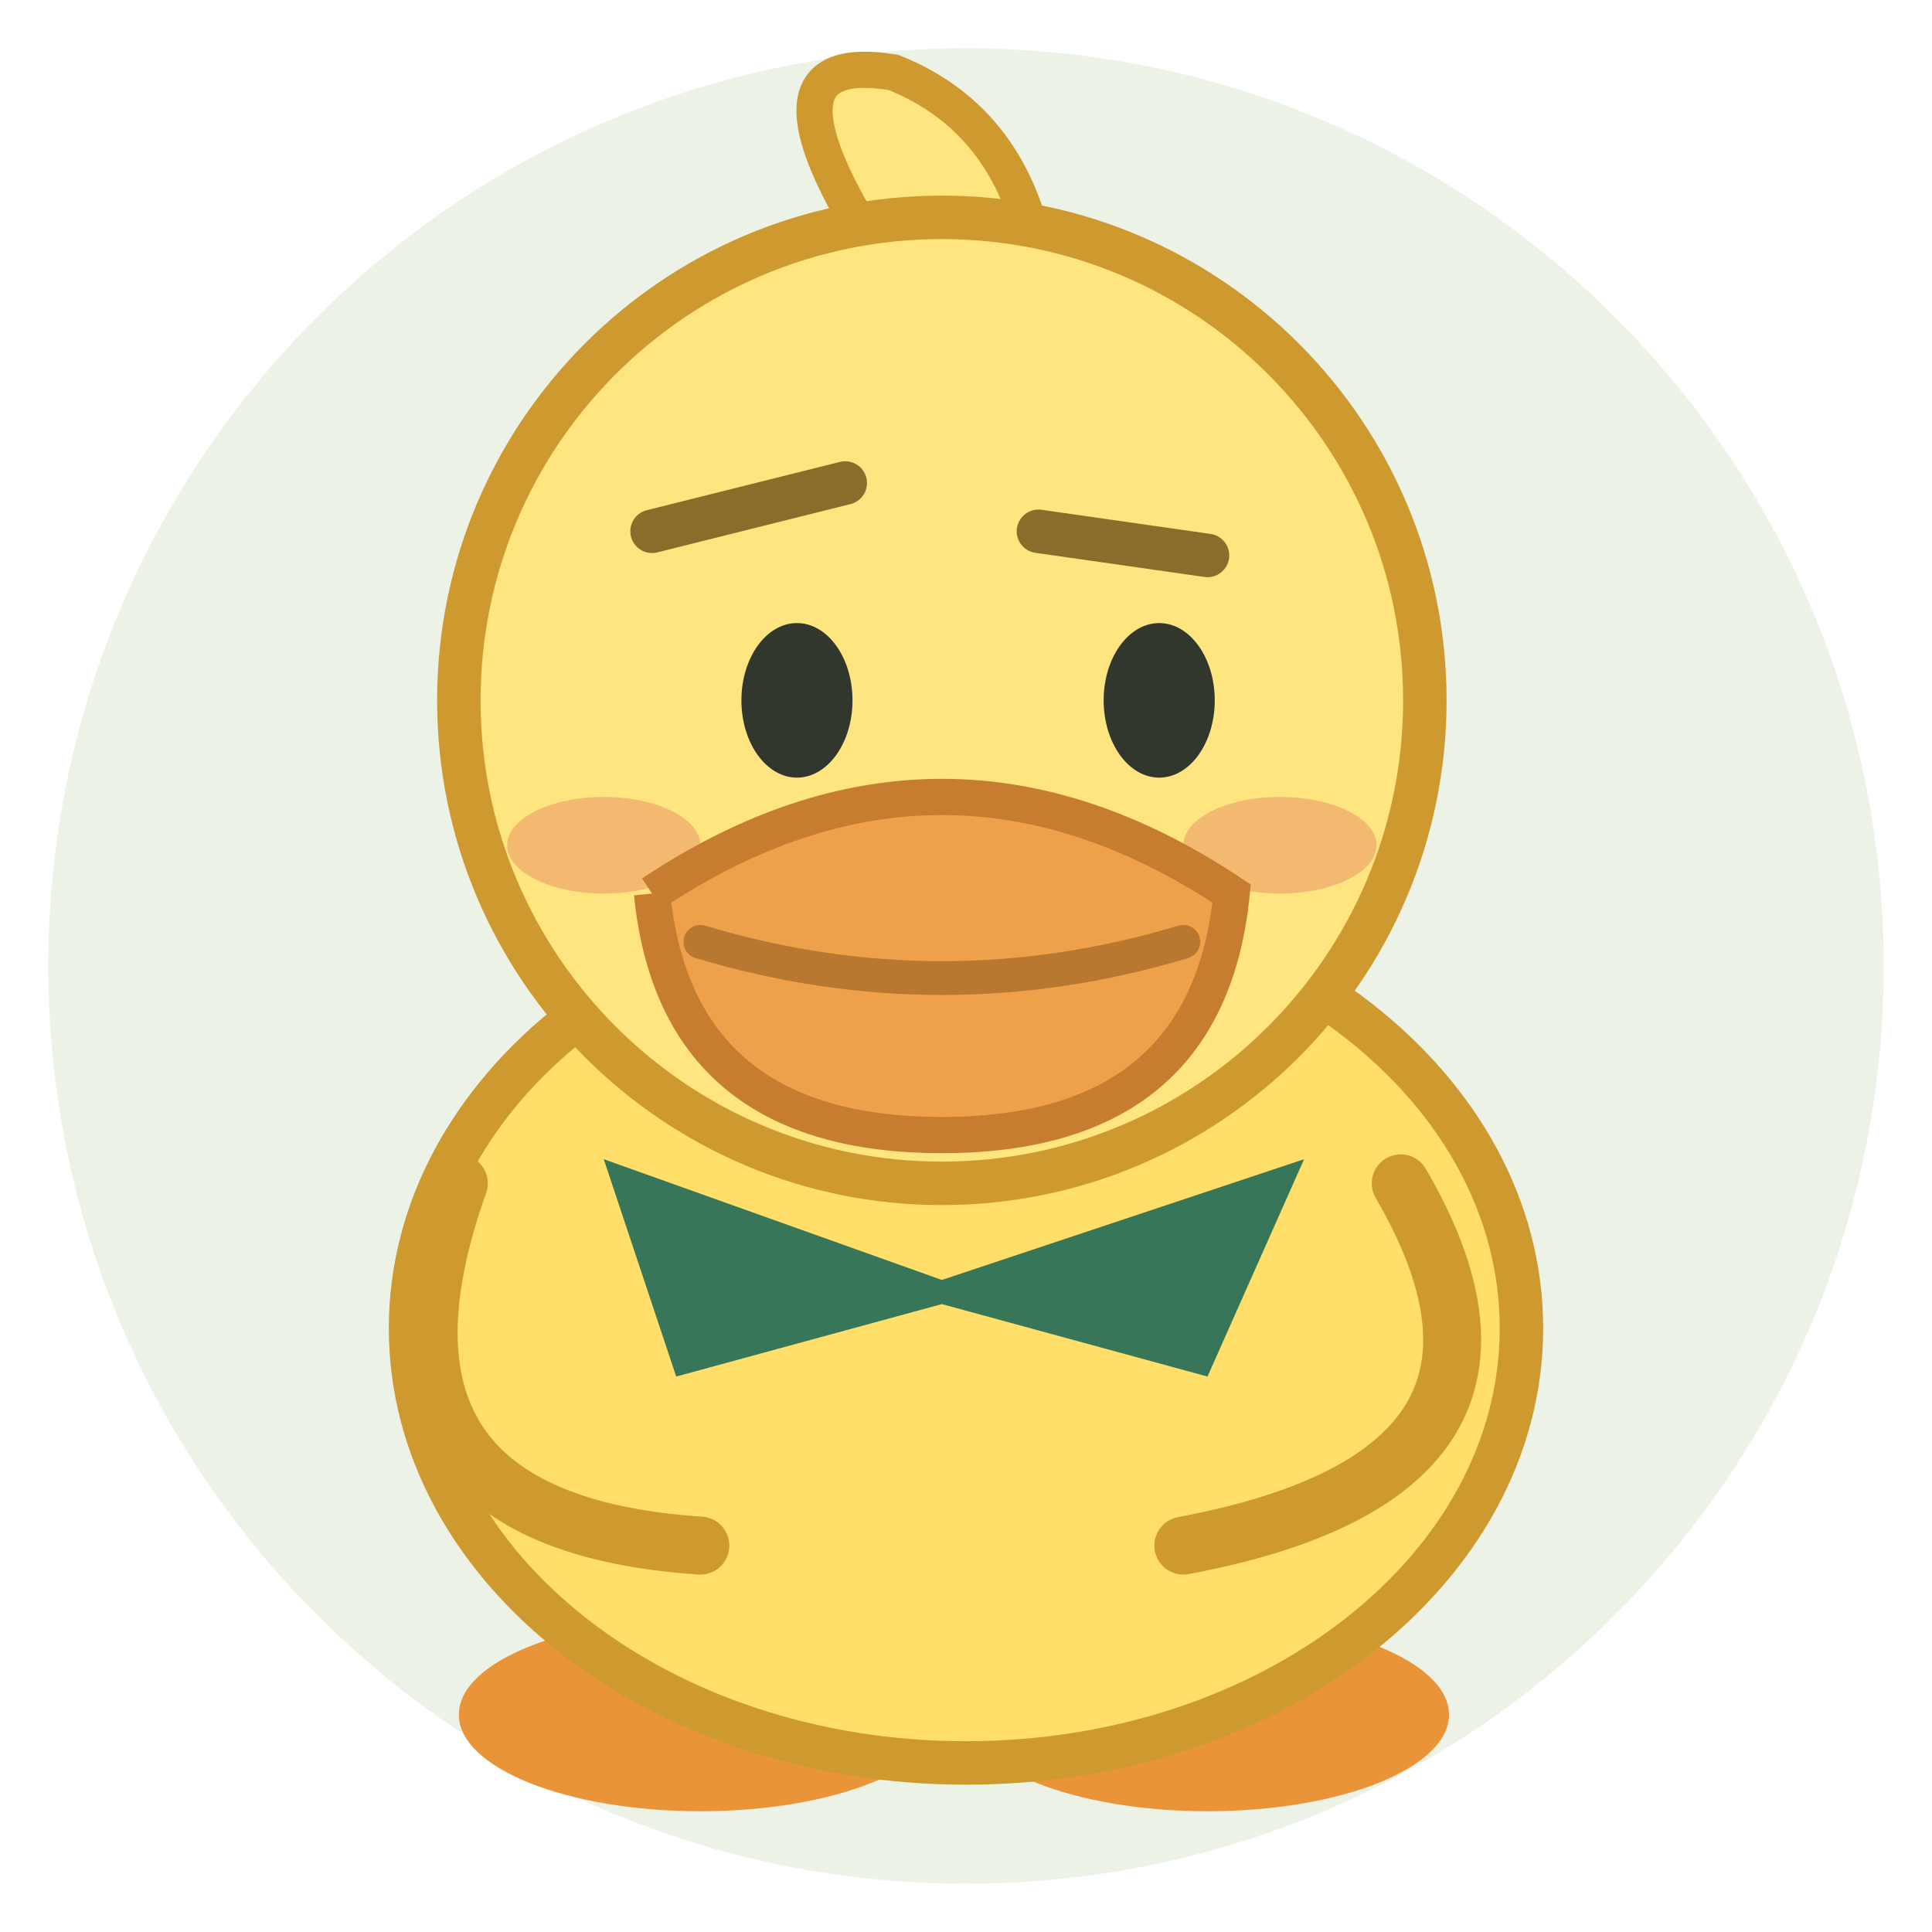
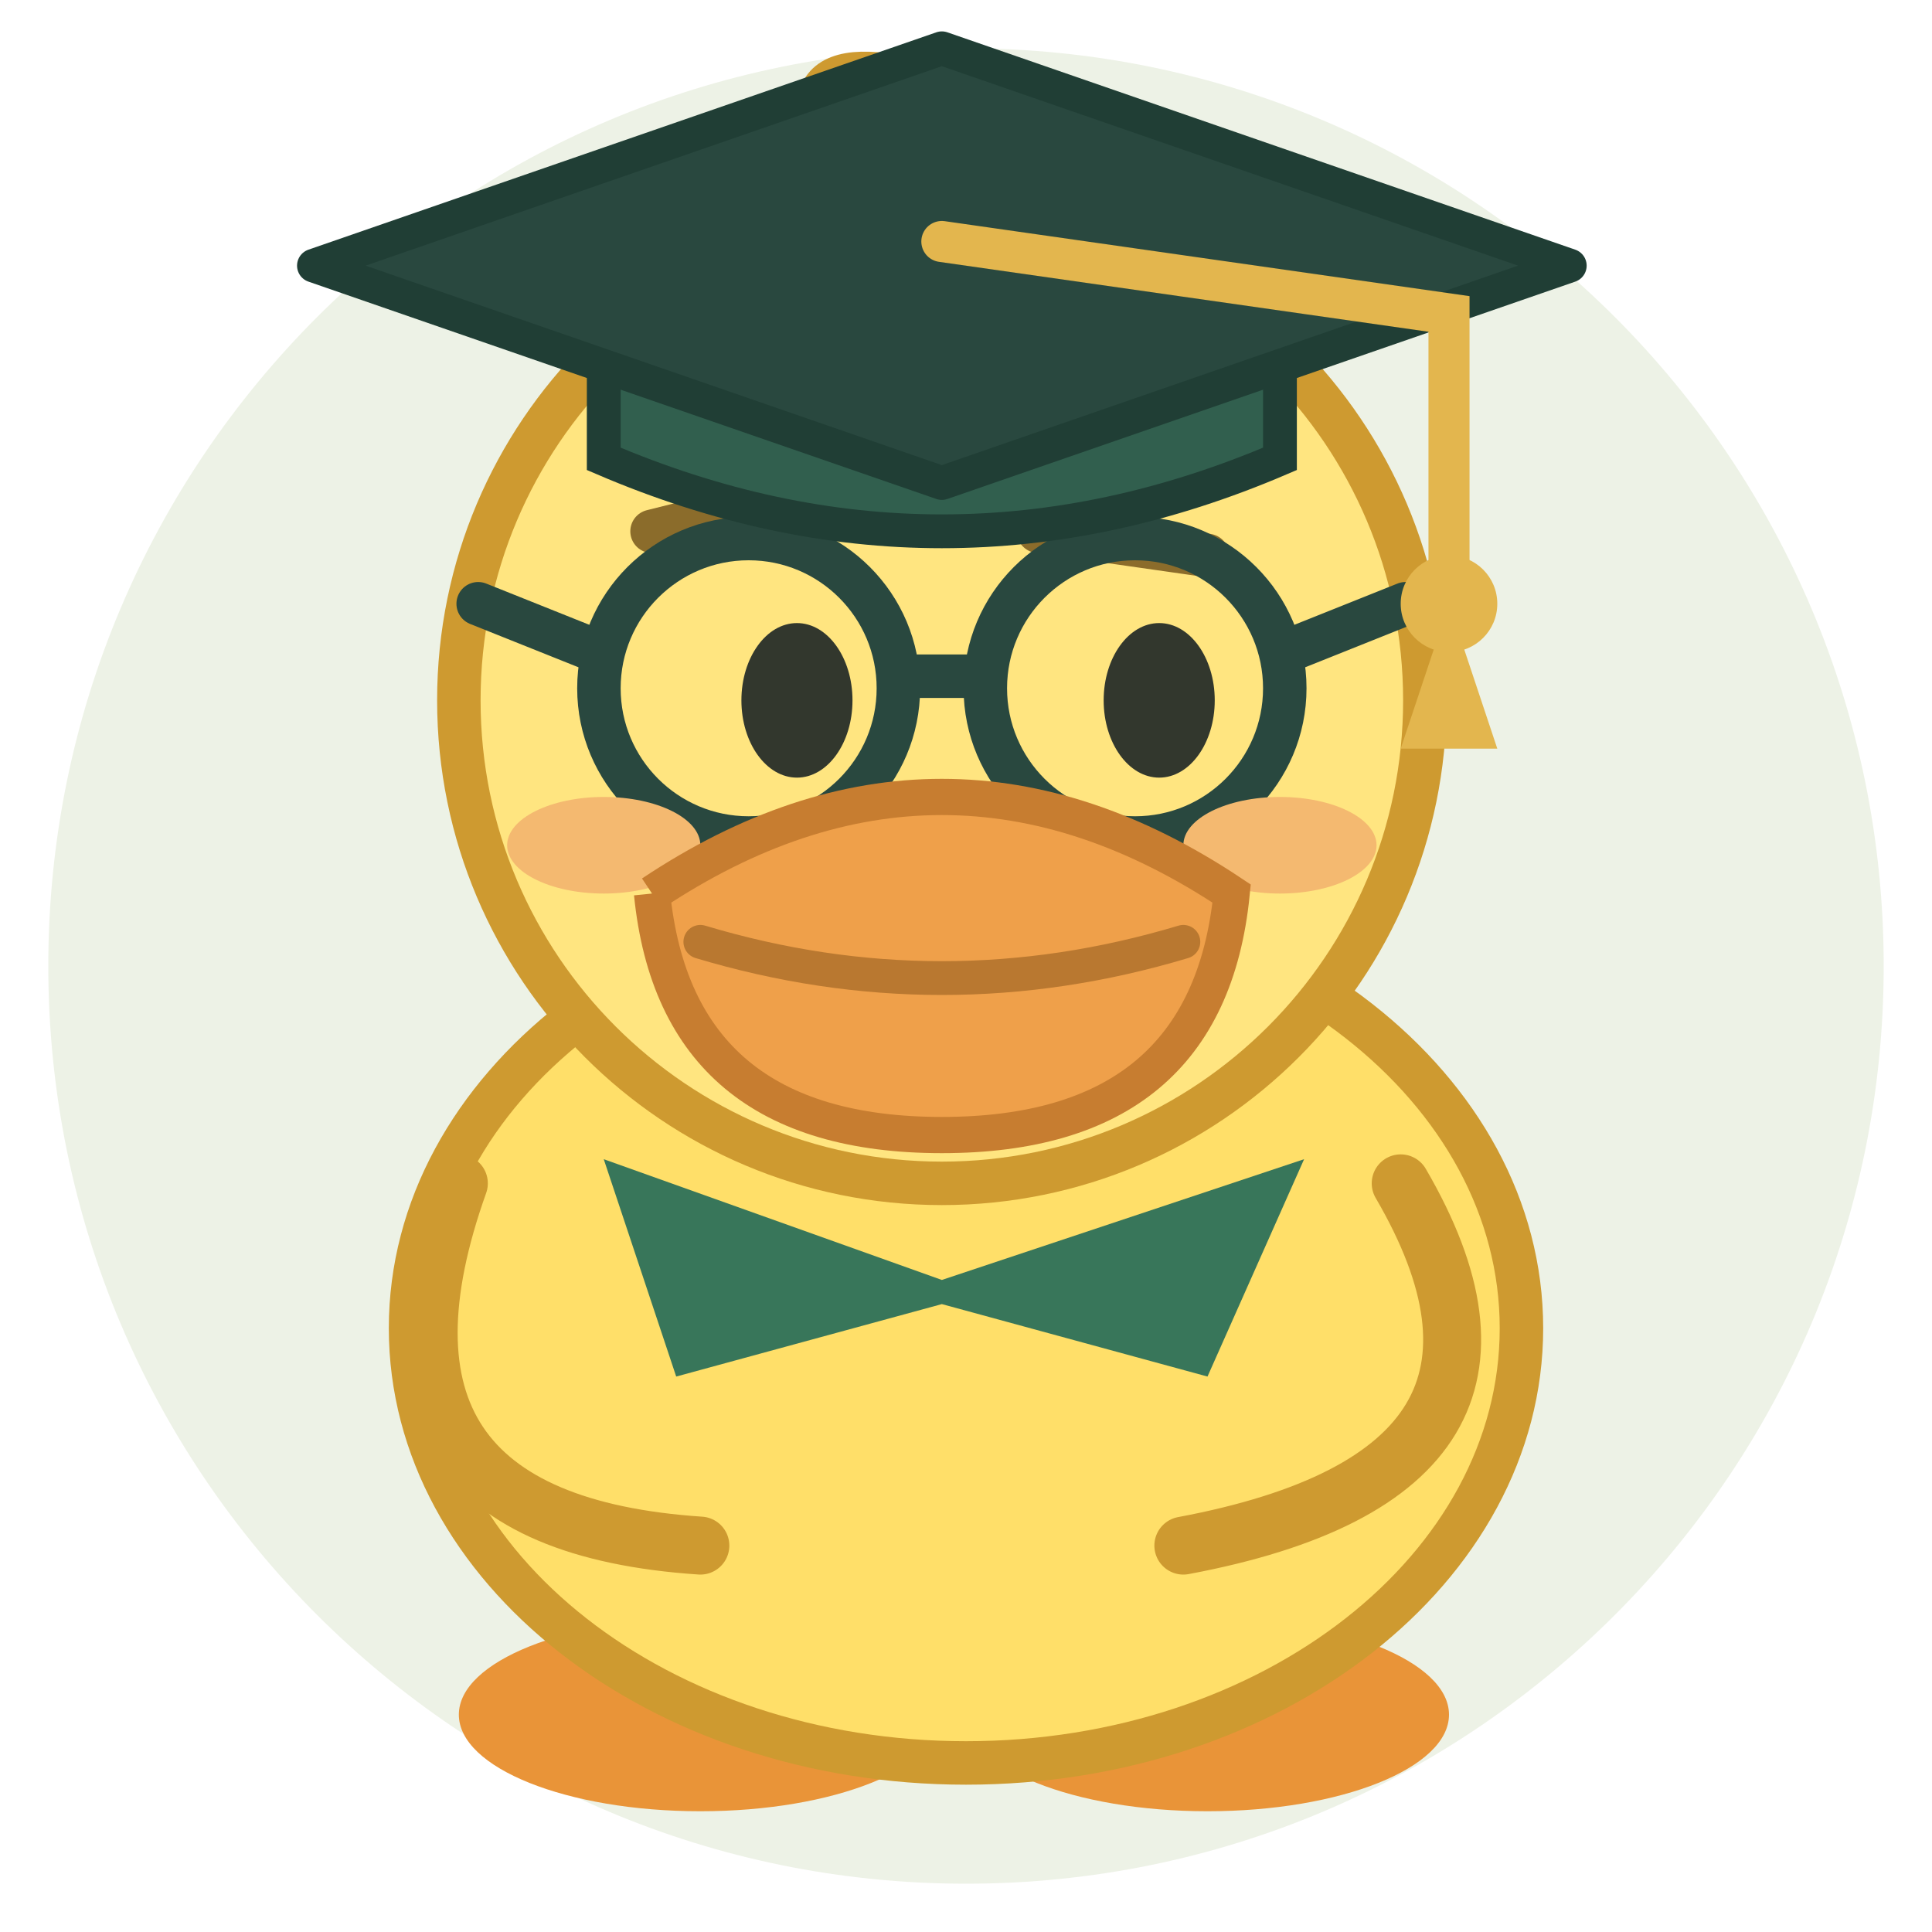
<svg xmlns="http://www.w3.org/2000/svg" viewBox="0 0 80 80" fill="none">
  <circle cx="40" cy="40" r="38" fill="#edf2e6" />
  <ellipse cx="29" cy="71" rx="10" ry="4" fill="#e99438" />
  <ellipse cx="50" cy="71" rx="10" ry="4" fill="#e99438" />
  <ellipse cx="40" cy="55" rx="23" ry="18" fill="#ffdf69" stroke="#ce9a30" stroke-width="1.8" />
  <path d="M19 49q-5 14 10 15M58 49q7 12-9 15" stroke="#ce9a30" stroke-width="2.4" stroke-linecap="round" />
  <path d="M36 10q-5-8 1-7 5 2 6 8" fill="#ffe580" stroke="#ce9a30" stroke-width="1.5" stroke-linecap="round" />
  <circle cx="39" cy="29" r="20" fill="#ffe580" stroke="#ce9a30" stroke-width="1.8" />
  <ellipse cx="33" cy="29" rx="2.3" ry="3.2" fill="#32372d" />
  <ellipse cx="48" cy="29" rx="2.3" ry="3.2" fill="#32372d" />
  <path d="m27 22 8-2m8 2 7 1" stroke="#8b6c2b" stroke-width="1.8" stroke-linecap="round" />
+   <g stroke="#29483f" stroke-width="1.8">
+     <circle cx="31" cy="28.5" r="6.2" />
+     <circle cx="47" cy="28.5" r="6.2" />
+     <path d="M37.2 28h3.6M24.8 27l-5-2m33.4 2 5-2" stroke-linecap="round" />
+   </g>
  <ellipse cx="25" cy="35" rx="4" ry="2" fill="#f4b970" />
  <ellipse cx="53" cy="35" rx="4" ry="2" fill="#f4b970" />
  <path d="M27 37q12-8 24 0-1 10-12 10T27 37" fill="#efa04a" stroke="#c77d30" stroke-width="1.5" />
  <path d="M29 39q10 3 20 0" stroke="#b97830" stroke-width="1.4" stroke-linecap="round" />
  <path d="m25 48 14 5 15-5-4 9-11-3-11 3z" fill="#38765a" />
+   <g>
+     <path d="M25 12v7q14 6 28 0v-7" fill="#315f4e" stroke="#203e35" stroke-width="1.4" />
+     <path d="m39 2 26 9-26 9-26-9z" fill="#29483f" stroke="#203e35" stroke-width="1.4" stroke-linejoin="round" />
+     <path d="m39 10 21 3v12" stroke="#e3b64e" stroke-width="1.7" stroke-linecap="round" />
+     <circle cx="60" cy="25" r="2" fill="#e3b64e" />
+     <path d="m60 25-2 6h4z" fill="#e3b64e" />
+   </g>
</svg>
